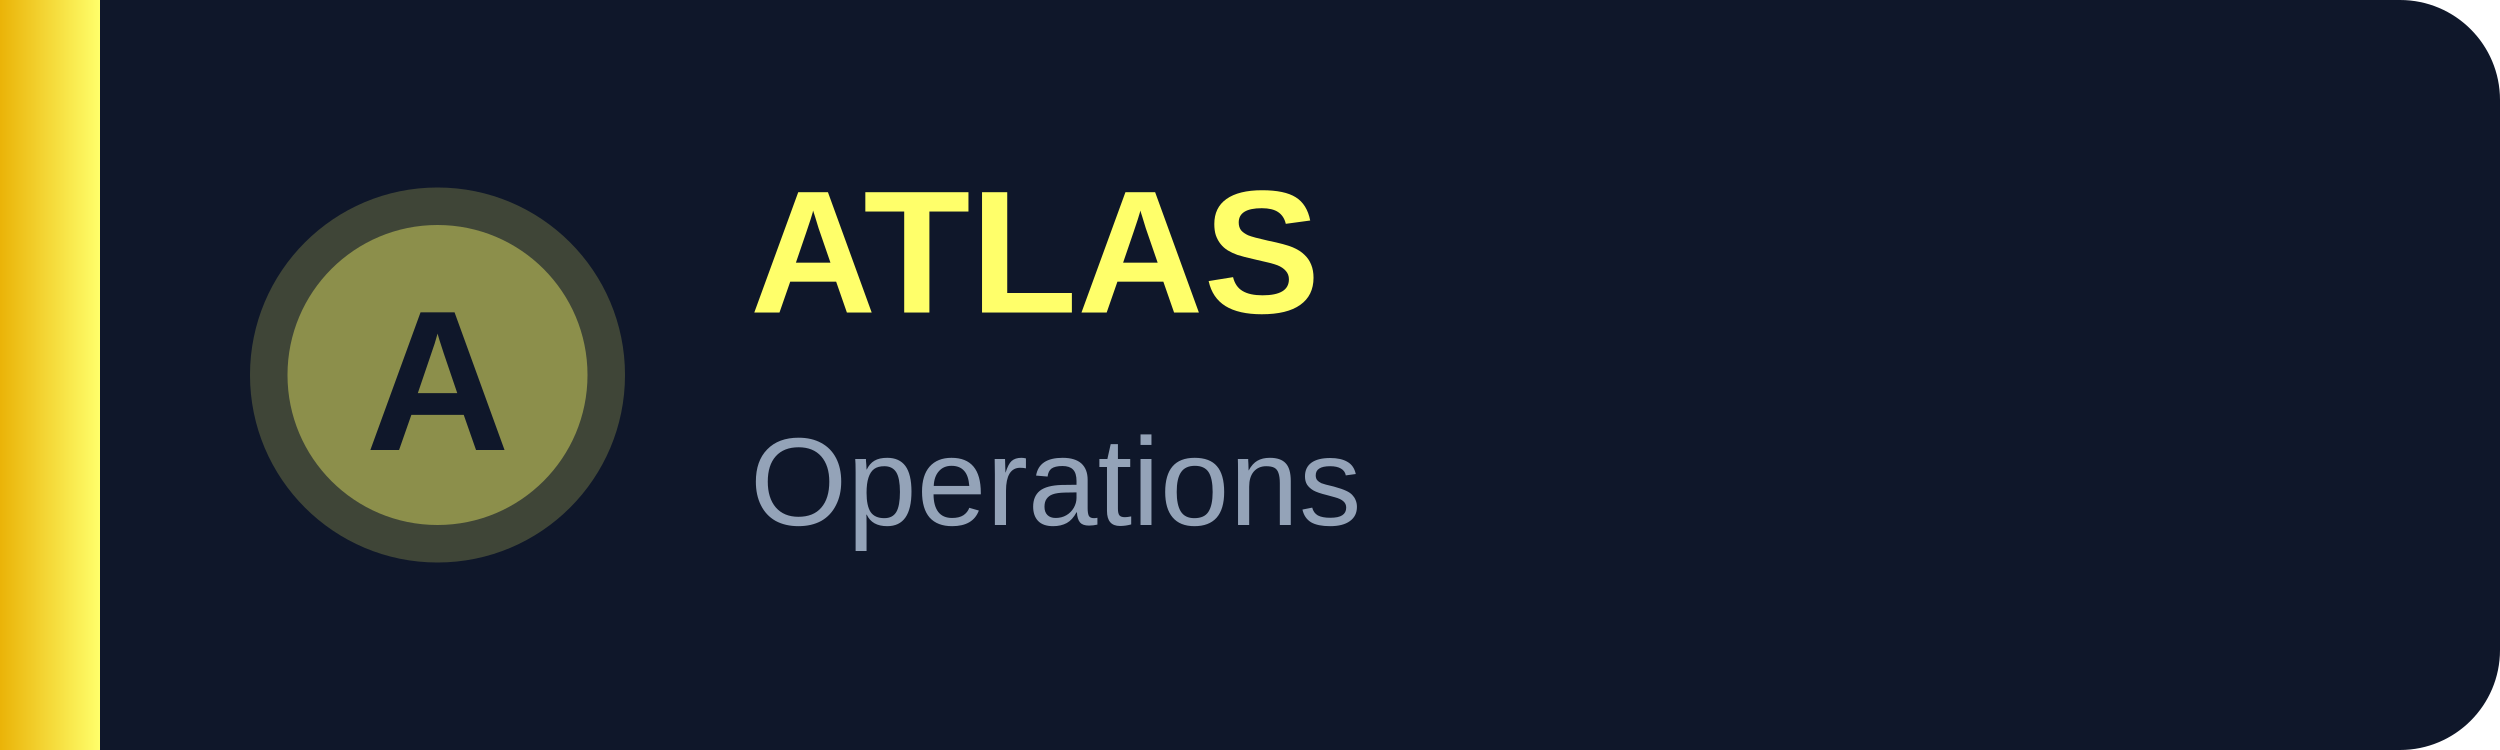
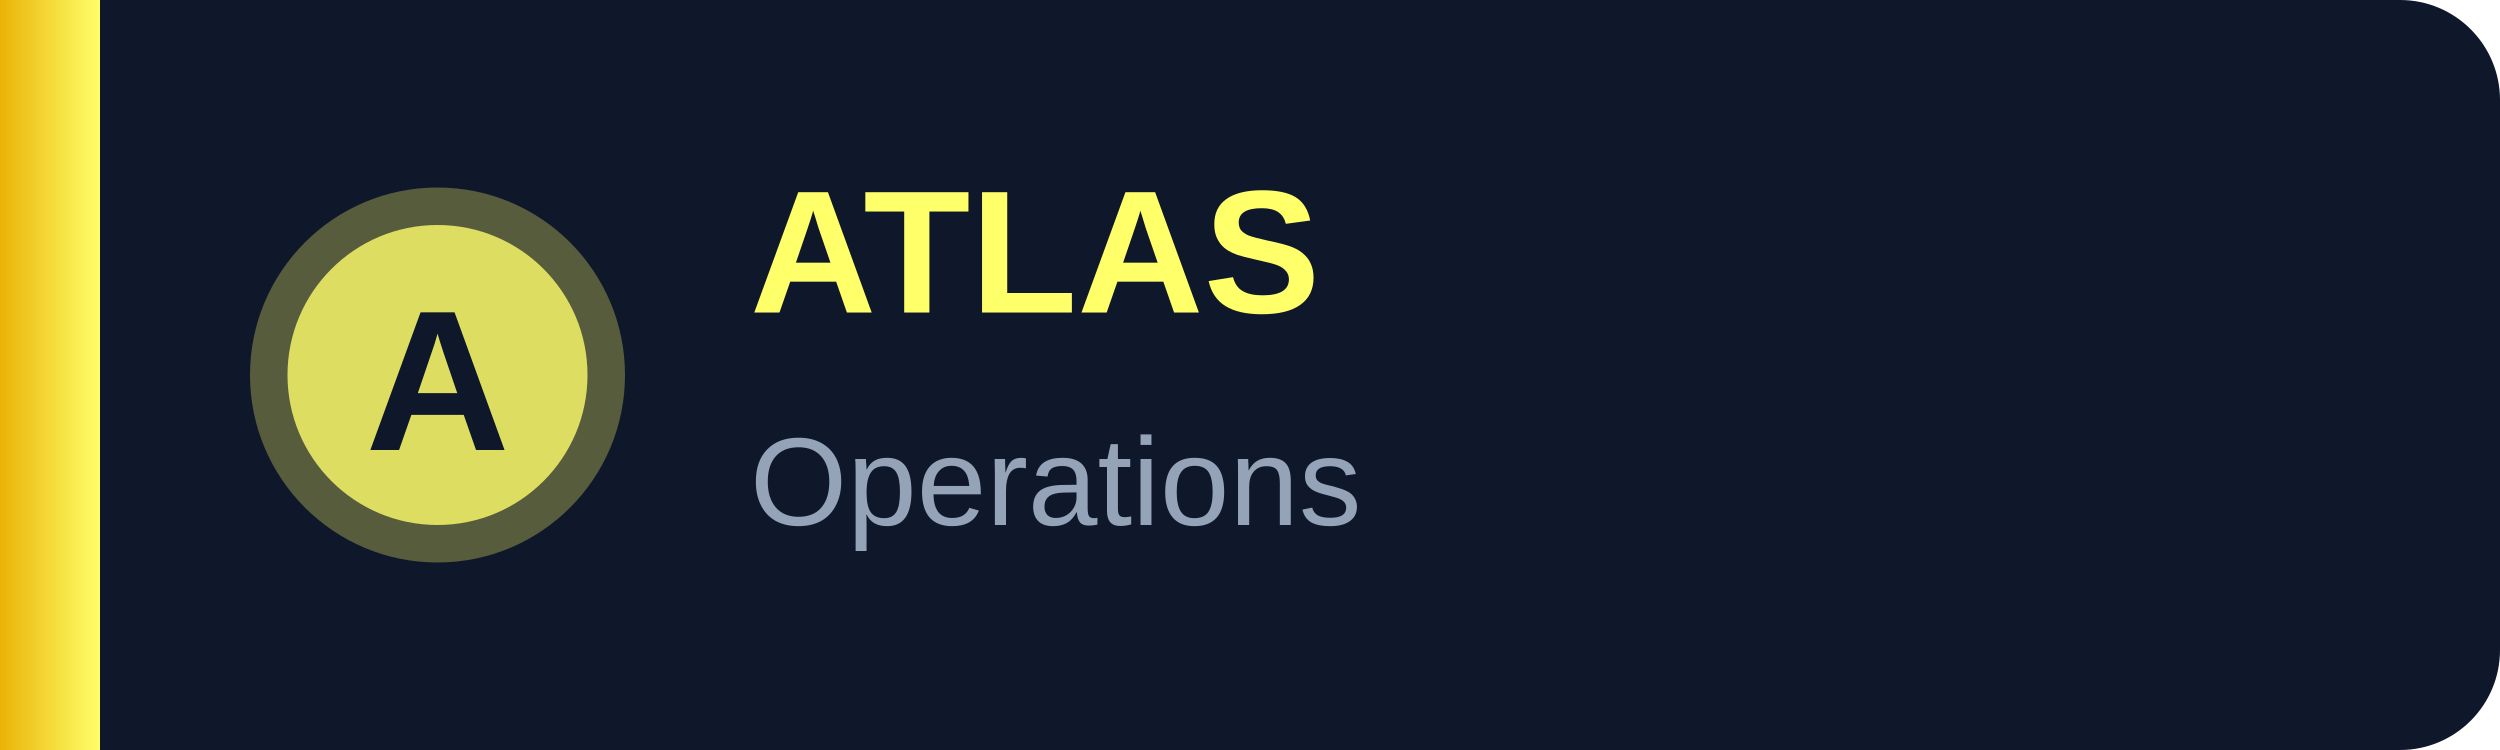
<svg xmlns="http://www.w3.org/2000/svg" width="200" height="60" viewBox="0 0 200 60">
  <defs>
    <linearGradient id="atlasGradient" x1="0%" y1="0%" x2="100%" y2="0%">
      <stop offset="0%" style="stop-color:#eab308;stop-opacity:1" />
      <stop offset="100%" style="stop-color:#ffff6a;stop-opacity:1" />
    </linearGradient>
  </defs>
  <rect width="200" height="60" rx="8" fill="#0f172a" />
  <rect width="8" height="60" rx="8 0 0 8" fill="url(#atlasGradient)" />
-   <circle cx="35" cy="30" r="15" fill="#ffff6a" opacity="0.2" />
-   <circle cx="35" cy="30" r="12" fill="#ffff6a" opacity="0.4" />
+   <circle cx="35" cy="30" r="15" fill="#ffff6a" opacity="0.3" />
+   <circle cx="35" cy="30" r="12" fill="#ffff6a" opacity="0.8" />
  <text x="35" y="36" font-family="Arial, sans-serif" font-size="16" font-weight="bold" fill="#0f172a" text-anchor="middle">A</text>
  <text x="60" y="25" font-family="Arial, sans-serif" font-size="14" font-weight="bold" fill="#ffff6a">ATLAS</text>
  <text x="60" y="42" font-family="Arial, sans-serif" font-size="10" fill="#94a3b8">Operations</text>
</svg>
